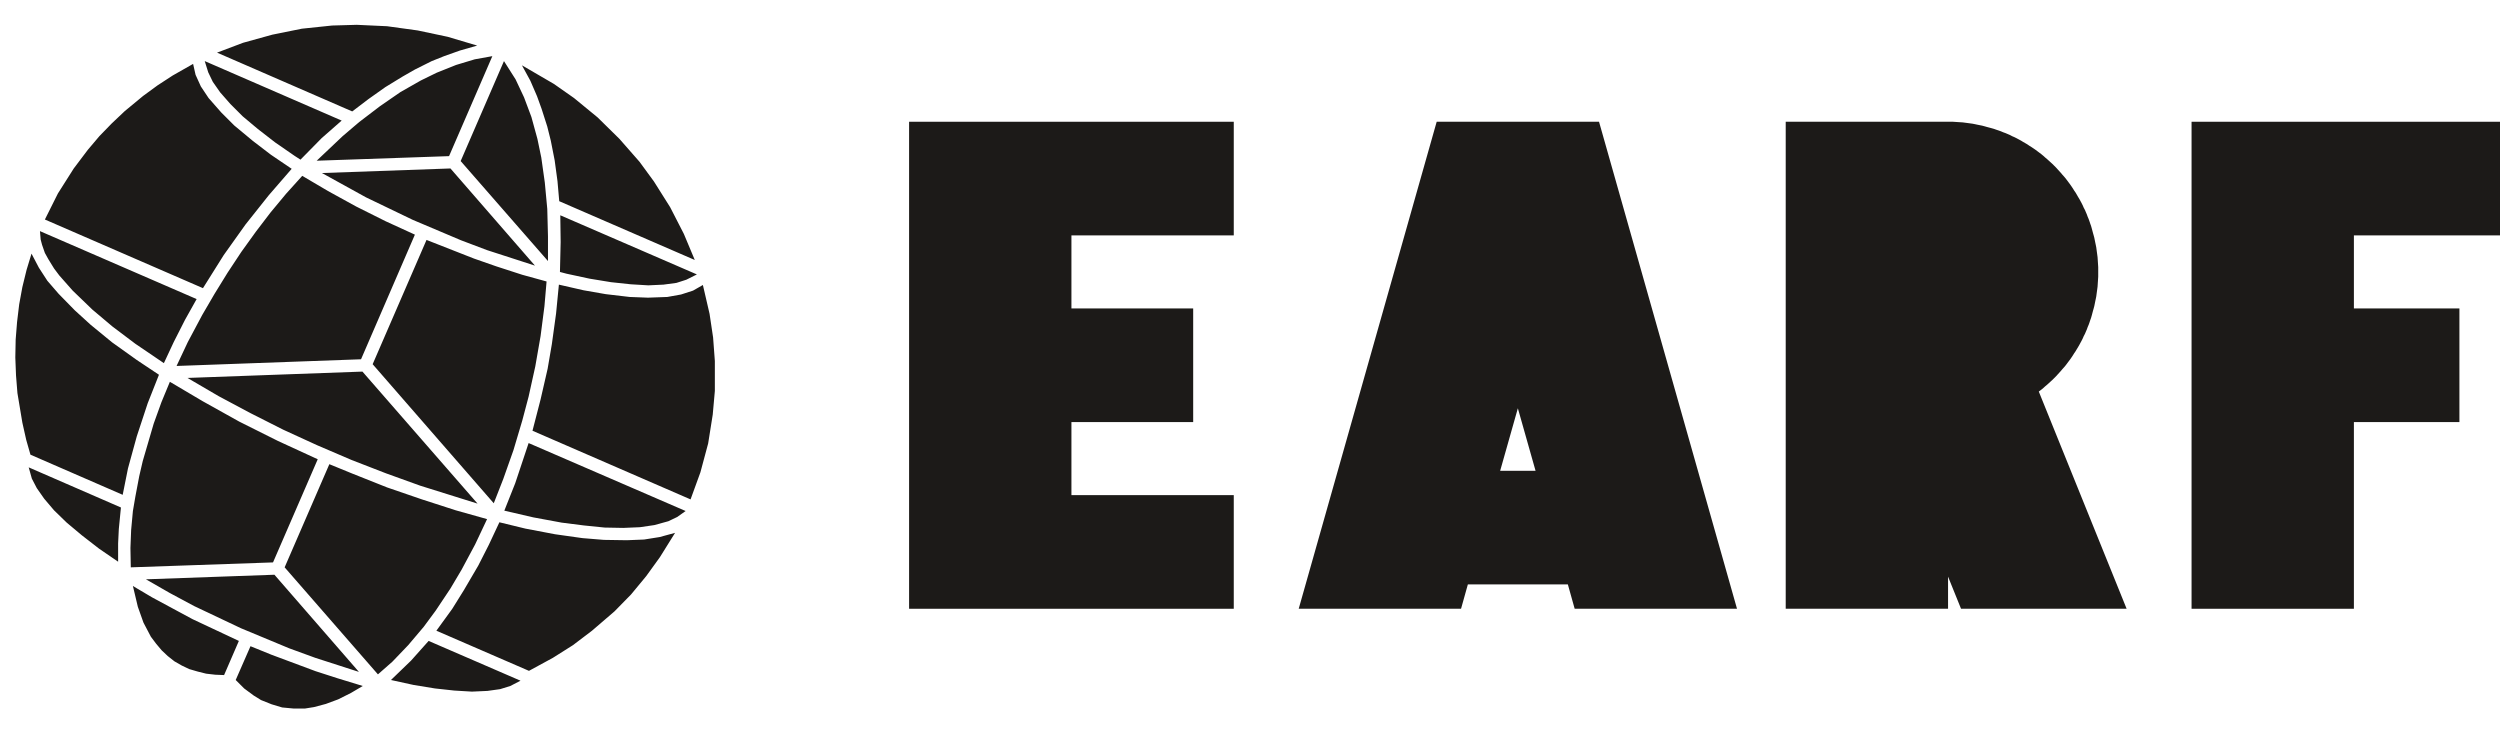
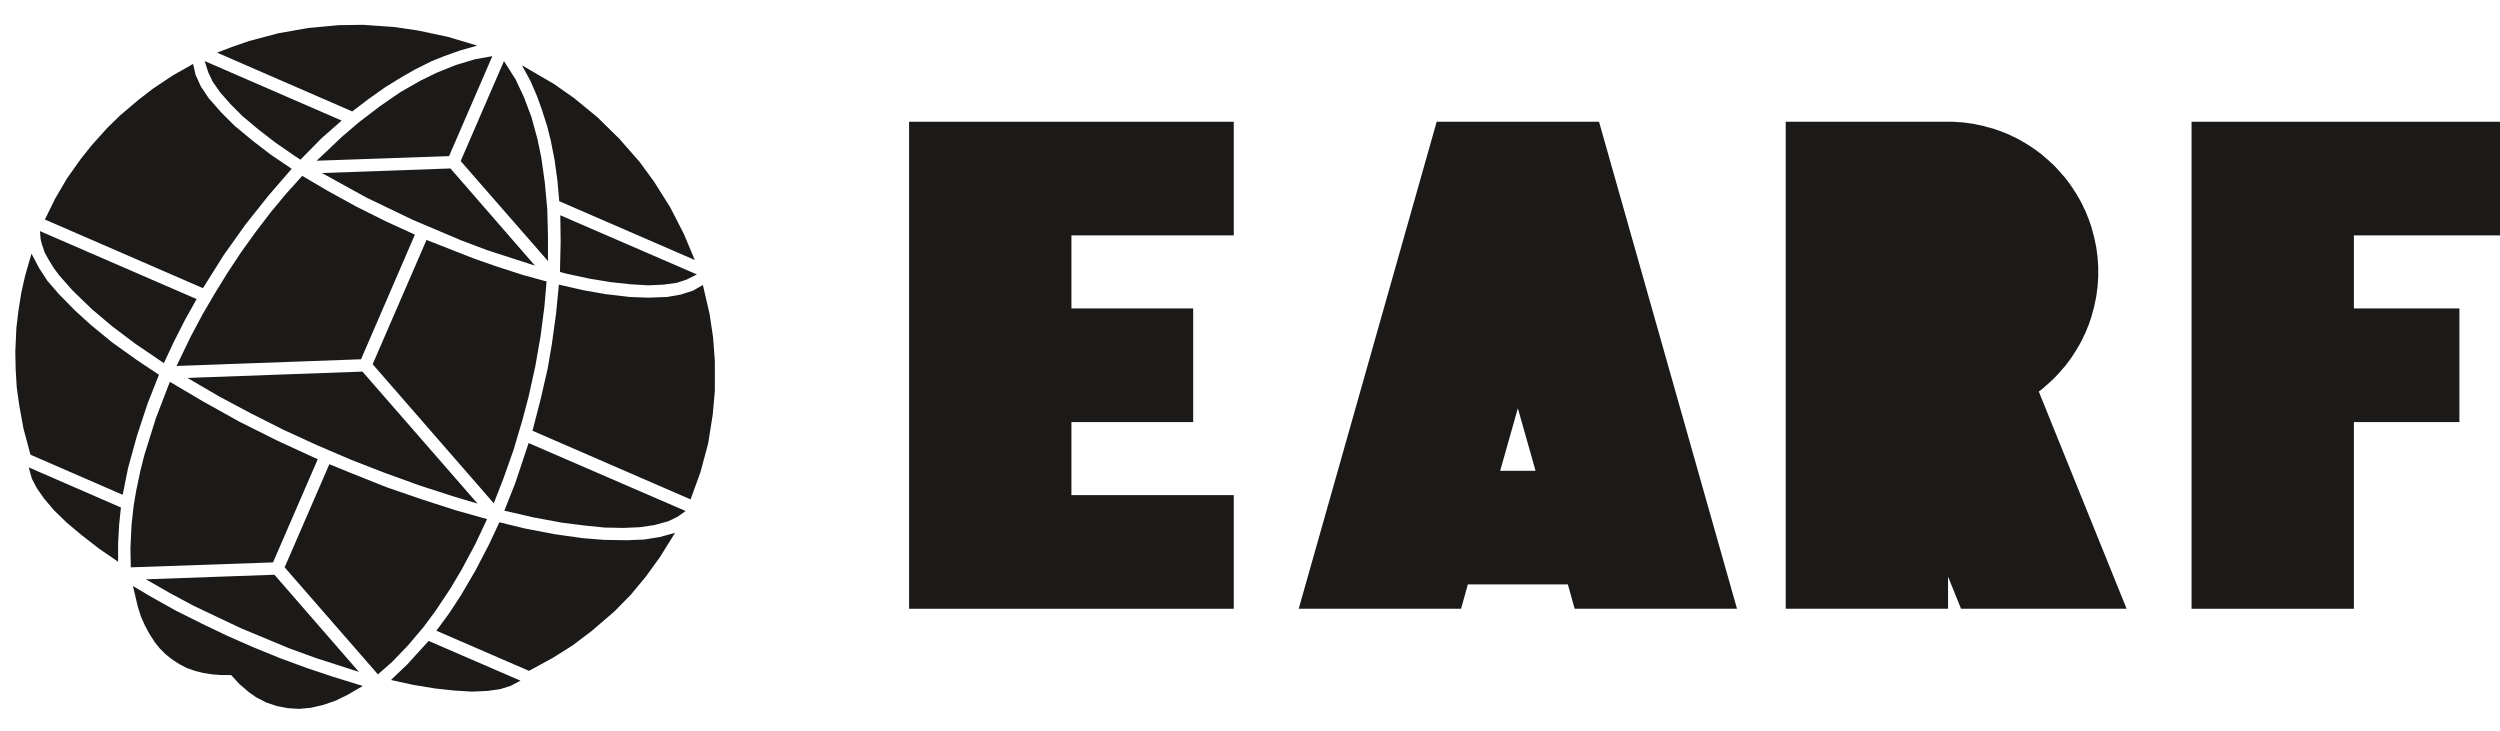
<svg xmlns="http://www.w3.org/2000/svg" viewBox="0 0 1540 450" role="img" aria-label="EARF">
  <g transform="translate(225 225) scale(216.8675)">
-     <path d="M-0.267 0.822L-0.141 0.869L-0.079 0.889L-0.007 0.911L-0.041 0.931L-0.077 0.949L-0.112 0.962L-0.146 0.971L-0.171 0.975L-0.204 0.975L-0.236 0.972L-0.266 0.963L-0.296 0.951L-0.317 0.938L-0.344 0.918L-0.368 0.894L-0.326 0.798L-0.267 0.822Z M-0.606 0.659L-0.491 0.721L-0.359 0.783L-0.401 0.880L-0.426 0.879L-0.452 0.876L-0.476 0.870L-0.500 0.863L-0.521 0.853L-0.542 0.841L-0.561 0.826L-0.578 0.810L-0.594 0.791L-0.609 0.771L-0.630 0.731L-0.646 0.686L-0.660 0.627L-0.606 0.659Z M-0.018 0.871L-0.142 0.831L-0.216 0.804L-0.353 0.747L-0.486 0.684L-0.555 0.647L-0.623 0.608L-0.258 0.595L-0.018 0.871Z M-0.700 0.465L-0.702 0.506L-0.702 0.558L-0.756 0.521L-0.805 0.483L-0.848 0.447L-0.884 0.412L-0.912 0.379L-0.933 0.349L-0.947 0.322L-0.956 0.290L-0.694 0.404L-0.700 0.465Z M-0.665 0.468L-0.660 0.414L-0.653 0.373L-0.642 0.315L-0.632 0.272L-0.601 0.166L-0.579 0.105L-0.555 0.047L-0.462 0.102L-0.358 0.160L-0.248 0.215L-0.135 0.267L-0.262 0.560L-0.666 0.574L-0.667 0.519L-0.665 0.468Z M0.319 0.393L0.156 0.342L0.059 0.307L-0.039 0.269L-0.137 0.227L-0.233 0.183L-0.326 0.136L-0.416 0.088L-0.505 0.036L-0.008 0.018L0.319 0.393Z M-0.988 0.079L-0.992 0.029L-0.994 -0.022L-0.993 -0.073L-0.989 -0.123L-0.983 -0.173L-0.974 -0.222L-0.962 -0.271L-0.948 -0.317L-0.927 -0.277L-0.903 -0.240L-0.871 -0.203L-0.825 -0.156L-0.780 -0.115L-0.719 -0.065L-0.649 -0.015L-0.586 0.027L-0.618 0.108L-0.649 0.202L-0.674 0.293L-0.689 0.368L-0.951 0.254L-0.963 0.212L-0.974 0.163L-0.988 0.079Z M-0.512 -0.129L-0.544 -0.066L-0.572 -0.006L-0.653 -0.061L-0.718 -0.110L-0.775 -0.158L-0.831 -0.212L-0.869 -0.255L-0.884 -0.275L-0.900 -0.301L-0.910 -0.319L-0.918 -0.342L-0.922 -0.357L-0.924 -0.381L-0.479 -0.188L-0.512 -0.129Z M-0.504 -0.066L-0.463 -0.143L-0.428 -0.203L-0.391 -0.263L-0.352 -0.322L-0.311 -0.379L-0.269 -0.434L-0.225 -0.487L-0.179 -0.538L-0.106 -0.495L-0.026 -0.451L0.058 -0.409L0.141 -0.371L-0.012 -0.017L-0.536 0.002L-0.504 -0.066Z M-0.828 -0.559L-0.788 -0.612L-0.755 -0.651L-0.720 -0.687L-0.683 -0.722L-0.631 -0.765L-0.590 -0.795L-0.547 -0.823L-0.489 -0.856L-0.482 -0.825L-0.467 -0.792L-0.445 -0.759L-0.409 -0.718L-0.372 -0.681L-0.319 -0.637L-0.268 -0.598L-0.209 -0.558L-0.274 -0.483L-0.340 -0.400L-0.402 -0.313L-0.461 -0.219L-0.910 -0.414L-0.873 -0.488L-0.828 -0.559Z M-0.124 -0.645L-0.184 -0.584L-0.201 -0.595L-0.256 -0.633L-0.305 -0.671L-0.348 -0.707L-0.383 -0.742L-0.412 -0.775L-0.433 -0.805L-0.446 -0.832L-0.456 -0.864L-0.067 -0.695L-0.124 -0.645Z M-0.347 -0.916L-0.264 -0.939L-0.180 -0.956L-0.094 -0.965L-0.024 -0.967L0.062 -0.963L0.149 -0.951L0.234 -0.933L0.318 -0.908L0.269 -0.894L0.224 -0.878L0.189 -0.864L0.141 -0.840L0.106 -0.820L0.057 -0.790L0.009 -0.756L-0.037 -0.721L-0.421 -0.888L-0.347 -0.916Z M0.130 0.839L0.180 0.783L0.441 0.896L0.412 0.911L0.383 0.920L0.347 0.925L0.303 0.927L0.253 0.924L0.198 0.918L0.137 0.908L0.073 0.894L0.130 0.839Z M0.247 0.692L0.280 0.639L0.321 0.569L0.351 0.510L0.381 0.446L0.455 0.464L0.539 0.480L0.617 0.491L0.678 0.496L0.743 0.497L0.792 0.495L0.836 0.488L0.880 0.476L0.837 0.545L0.798 0.599L0.755 0.651L0.708 0.699L0.644 0.754L0.590 0.795L0.533 0.831L0.465 0.868L0.202 0.754L0.247 0.692Z M-0.036 0.308L0.062 0.347L0.161 0.381L0.257 0.412L0.346 0.437L0.312 0.509L0.274 0.580L0.242 0.634L0.200 0.697L0.166 0.743L0.122 0.795L0.077 0.842L0.036 0.878L-0.229 0.574L-0.102 0.281L-0.036 0.308Z M0.426 0.335L0.464 0.221L0.910 0.414L0.886 0.431L0.861 0.443L0.821 0.454L0.780 0.460L0.733 0.462L0.680 0.461L0.621 0.455L0.558 0.447L0.477 0.432L0.395 0.413L0.426 0.335Z M0.498 0.097L0.518 0.010L0.530 -0.060L0.542 -0.147L0.550 -0.229L0.620 -0.213L0.683 -0.202L0.751 -0.194L0.803 -0.192L0.858 -0.194L0.897 -0.201L0.931 -0.212L0.959 -0.228L0.978 -0.146L0.988 -0.079L0.993 -0.012L0.993 0.073L0.987 0.140L0.974 0.222L0.952 0.304L0.924 0.381L0.475 0.186L0.498 0.097Z M0.174 -0.356L0.309 -0.303L0.372 -0.281L0.446 -0.257L0.515 -0.238L0.509 -0.168L0.498 -0.083L0.483 0.003L0.464 0.089L0.446 0.157L0.421 0.241L0.392 0.323L0.365 0.392L0.021 -0.003L0.174 -0.356Z M0.555 -0.350L0.554 -0.426L0.942 -0.258L0.912 -0.243L0.884 -0.234L0.847 -0.229L0.804 -0.227L0.754 -0.230L0.698 -0.236L0.637 -0.246L0.572 -0.260L0.553 -0.265L0.555 -0.350Z M0.482 -0.283L0.346 -0.327L0.272 -0.355L0.135 -0.413L0.002 -0.477L-0.123 -0.546L0.242 -0.559L0.482 -0.283Z M0.536 -0.799L0.593 -0.759L0.660 -0.704L0.722 -0.643L0.779 -0.578L0.820 -0.522L0.866 -0.449L0.905 -0.373L0.936 -0.299L0.551 -0.466L0.546 -0.523L0.538 -0.582L0.527 -0.638L0.517 -0.678L0.501 -0.728L0.488 -0.764L0.469 -0.808L0.445 -0.852L0.536 -0.799Z M0.427 -0.812L0.451 -0.761L0.472 -0.705L0.489 -0.643L0.500 -0.590L0.510 -0.519L0.517 -0.444L0.519 -0.366L0.519 -0.296L0.271 -0.580L0.394 -0.864L0.427 -0.812Z M-0.064 -0.651L-0.017 -0.691L0.042 -0.736L0.100 -0.776L0.158 -0.809L0.203 -0.831L0.258 -0.853L0.311 -0.869L0.361 -0.878L0.238 -0.594L-0.138 -0.581L-0.064 -0.651Z" fill="#1C1A18" fill-rule="evenodd" />
+     <path d="M-0.606 0.659L-0.538 0.697L-0.466 0.733L-0.393 0.768L-0.318 0.801L-0.242 0.832L-0.166 0.860L-0.091 0.885L-0.007 0.911L-0.050 0.936L-0.085 0.953L-0.120 0.965L-0.155 0.973L-0.188 0.976L-0.220 0.974L-0.251 0.968L-0.281 0.958L-0.310 0.943L-0.330 0.929L-0.357 0.906L-0.381 0.880L-0.408 0.880L-0.435 0.878L-0.460 0.874L-0.484 0.868L-0.507 0.860L-0.528 0.849L-0.548 0.836L-0.567 0.821L-0.584 0.804L-0.599 0.785L-0.613 0.763L-0.626 0.739L-0.637 0.714L-0.646 0.686L-0.660 0.627L-0.606 0.659Z M-0.018 0.871L-0.142 0.831L-0.216 0.804L-0.353 0.747L-0.486 0.684L-0.555 0.647L-0.623 0.608L-0.258 0.595L-0.018 0.871Z M-0.699 0.452L-0.702 0.506L-0.702 0.558L-0.756 0.521L-0.805 0.483L-0.848 0.447L-0.884 0.412L-0.912 0.379L-0.933 0.349L-0.947 0.322L-0.956 0.290L-0.694 0.404L-0.699 0.452Z M-0.664 0.455L-0.658 0.400L-0.651 0.358L-0.639 0.301L-0.628 0.257L-0.595 0.151L-0.555 0.047L-0.462 0.102L-0.358 0.160L-0.248 0.215L-0.135 0.267L-0.262 0.560L-0.666 0.574L-0.667 0.519L-0.664 0.455Z M0.252 0.373L0.156 0.342L0.059 0.307L-0.039 0.269L-0.137 0.227L-0.233 0.183L-0.326 0.136L-0.416 0.088L-0.505 0.036L-0.008 0.018L0.319 0.393L0.252 0.373Z M-0.983 0.113L-0.990 0.062L-0.993 0.012L-0.994 -0.039L-0.991 -0.106L-0.985 -0.156L-0.977 -0.206L-0.966 -0.255L-0.948 -0.317L-0.927 -0.277L-0.903 -0.240L-0.871 -0.203L-0.825 -0.156L-0.780 -0.115L-0.719 -0.065L-0.649 -0.015L-0.586 0.027L-0.618 0.108L-0.649 0.202L-0.674 0.293L-0.689 0.368L-0.951 0.254L-0.971 0.179L-0.983 0.113Z M-0.512 -0.129L-0.544 -0.066L-0.572 -0.006L-0.653 -0.061L-0.718 -0.110L-0.775 -0.158L-0.831 -0.212L-0.869 -0.255L-0.884 -0.275L-0.900 -0.301L-0.910 -0.319L-0.918 -0.342L-0.922 -0.357L-0.924 -0.381L-0.479 -0.188L-0.512 -0.129Z M-0.496 -0.081L-0.463 -0.143L-0.428 -0.203L-0.391 -0.263L-0.352 -0.322L-0.311 -0.379L-0.269 -0.434L-0.225 -0.487L-0.179 -0.538L-0.106 -0.495L-0.026 -0.451L0.058 -0.409L0.141 -0.371L-0.012 -0.017L-0.536 0.002L-0.496 -0.081Z M-0.847 -0.531L-0.808 -0.586L-0.777 -0.625L-0.732 -0.675L-0.696 -0.710L-0.644 -0.754L-0.604 -0.785L-0.547 -0.823L-0.489 -0.856L-0.482 -0.825L-0.467 -0.792L-0.445 -0.759L-0.409 -0.718L-0.372 -0.681L-0.319 -0.637L-0.268 -0.598L-0.209 -0.558L-0.274 -0.483L-0.340 -0.400L-0.402 -0.313L-0.461 -0.219L-0.910 -0.414L-0.881 -0.473L-0.847 -0.531Z M-0.124 -0.645L-0.184 -0.584L-0.201 -0.595L-0.256 -0.633L-0.305 -0.671L-0.348 -0.707L-0.383 -0.742L-0.412 -0.775L-0.433 -0.805L-0.446 -0.832L-0.456 -0.864L-0.067 -0.695L-0.124 -0.645Z M-0.330 -0.921L-0.247 -0.943L-0.162 -0.958L-0.076 -0.966L-0.007 -0.967L0.080 -0.961L0.149 -0.951L0.234 -0.933L0.318 -0.908L0.269 -0.894L0.224 -0.878L0.189 -0.864L0.141 -0.840L0.106 -0.820L0.057 -0.790L0.009 -0.756L-0.037 -0.721L-0.421 -0.888L-0.379 -0.904L-0.330 -0.921Z M0.120 0.849L0.180 0.783L0.441 0.896L0.412 0.911L0.383 0.920L0.347 0.925L0.303 0.927L0.253 0.924L0.198 0.918L0.137 0.908L0.073 0.894L0.120 0.849Z M0.238 0.705L0.272 0.653L0.313 0.583L0.351 0.510L0.381 0.446L0.455 0.464L0.539 0.480L0.617 0.491L0.678 0.496L0.743 0.497L0.792 0.495L0.836 0.488L0.880 0.476L0.837 0.545L0.798 0.599L0.755 0.651L0.708 0.699L0.644 0.754L0.590 0.795L0.533 0.831L0.465 0.868L0.202 0.754L0.238 0.705Z M-0.036 0.308L0.062 0.347L0.161 0.381L0.257 0.412L0.346 0.437L0.312 0.509L0.274 0.580L0.242 0.634L0.200 0.697L0.166 0.743L0.122 0.795L0.077 0.842L0.036 0.878L-0.229 0.574L-0.102 0.281L-0.036 0.308Z M0.426 0.335L0.464 0.221L0.910 0.414L0.886 0.431L0.861 0.443L0.821 0.454L0.780 0.460L0.733 0.462L0.680 0.461L0.621 0.455L0.558 0.447L0.477 0.432L0.395 0.413L0.426 0.335Z M0.498 0.097L0.518 0.010L0.530 -0.060L0.542 -0.147L0.550 -0.229L0.620 -0.213L0.683 -0.202L0.751 -0.194L0.803 -0.192L0.858 -0.194L0.897 -0.201L0.931 -0.212L0.959 -0.228L0.978 -0.146L0.988 -0.079L0.993 -0.012L0.993 0.073L0.987 0.140L0.974 0.222L0.952 0.304L0.924 0.381L0.475 0.186L0.498 0.097Z M0.174 -0.356L0.309 -0.303L0.372 -0.281L0.446 -0.257L0.515 -0.238L0.509 -0.168L0.498 -0.083L0.483 0.003L0.464 0.089L0.446 0.157L0.421 0.241L0.392 0.323L0.365 0.392L0.021 -0.003L0.174 -0.356Z M0.555 -0.350L0.554 -0.426L0.942 -0.258L0.912 -0.243L0.884 -0.234L0.847 -0.229L0.804 -0.227L0.754 -0.230L0.698 -0.236L0.637 -0.246L0.572 -0.260L0.553 -0.265L0.555 -0.350Z M0.482 -0.283L0.346 -0.327L0.272 -0.355L0.135 -0.413L0.002 -0.477L-0.123 -0.546L0.242 -0.559L0.482 -0.283Z M0.536 -0.799L0.593 -0.759L0.660 -0.704L0.722 -0.643L0.779 -0.578L0.820 -0.522L0.866 -0.449L0.905 -0.373L0.936 -0.299L0.551 -0.466L0.546 -0.523L0.538 -0.582L0.527 -0.638L0.517 -0.678L0.501 -0.728L0.488 -0.764L0.469 -0.808L0.445 -0.852L0.536 -0.799Z M0.427 -0.812L0.451 -0.761L0.472 -0.705L0.489 -0.643L0.500 -0.590L0.510 -0.519L0.517 -0.444L0.519 -0.366L0.519 -0.296L0.271 -0.580L0.394 -0.864L0.427 -0.812Z M-0.064 -0.651L-0.017 -0.691L0.042 -0.736L0.100 -0.776L0.158 -0.809L0.203 -0.831L0.258 -0.853L0.311 -0.869L0.361 -0.878L0.238 -0.594L-0.138 -0.581L-0.064 -0.651Z" fill="#1C1A18" fill-rule="evenodd" />
  </g>
  <g transform="translate(560 75)" fill="#1C1A18">
    <path d="M0.0 70.0L0.0 115.0L0.0 185.0L0.0 230.0L0.0 300.0L100.0 300.0L200.0 300.0L200.0 230.0L100.0 230.0L100.0 185.0L175.0 185.0L175.0 115.0L100.0 115.0L100.0 70.0L200.0 70.0L200.0 0.0L100.0 0.0L0.0 0.0L0.0 70.0Z" />
    <path d="M340.0 300.0L344.2 285.0L405.8 285.0L410.0 300.0L510.0 300.0L425.0 0.0L325.0 0.0L240.0 300.0L340.0 300.0Z M375.0 176.5L385.9 215.0L364.1 215.0L375.0 176.5Z" />
    <path d="M732.5 91.0L732.5 89.5L732.4 88.0L732.3 86.5L732.2 84.9L732.1 83.4L731.9 81.9L731.7 80.4L731.5 78.9L731.3 77.4L731.0 75.9L730.7 74.5L730.4 73.0L730.1 71.5L729.7 70.0L729.3 68.6L728.9 67.1L728.5 65.6L728.1 64.2L727.6 62.8L727.1 61.3L726.6 59.9L726.0 58.5L725.5 57.1L724.9 55.7L724.3 54.3L723.6 53.0L723.0 51.6L722.3 50.2L721.6 48.9L720.9 47.6L720.1 46.3L719.3 44.9L718.6 43.7L717.7 42.4L716.9 41.1L716.1 39.9L715.2 38.6L714.3 37.4L713.4 36.2L712.5 35.0L711.5 33.8L710.5 32.7L709.5 31.5L708.5 30.4L707.5 29.3L706.5 28.2L705.4 27.1L704.3 26.0L703.2 25.0L702.1 24.0L701.0 23.0L699.8 22.0L698.7 21.0L697.5 20.0L696.3 19.1L695.1 18.2L693.9 17.3L692.6 16.4L691.4 15.6L690.1 14.8L688.8 13.9L687.6 13.2L686.2 12.4L684.9 11.6L683.6 10.9L682.3 10.2L680.9 9.5L679.5 8.9L678.2 8.2L676.8 7.6L675.4 7.0L674.0 6.5L672.6 5.9L671.2 5.4L669.7 4.9L668.3 4.4L666.9 4.0L665.4 3.6L663.9 3.2L662.5 2.8L661.0 2.4L659.5 2.1L658.0 1.8L656.6 1.5L655.1 1.2L653.6 1.0L652.1 0.8L650.6 0.6L649.1 0.4L647.6 0.3L646.0 0.2L644.5 0.1L643.0 0.0L641.5 0.0L640.0 0.0L540.0 0.0L540.0 300.0L640.0 300.0L640.0 280.2L648.0 300.0L750.0 300.0L695.9 166.2L696.3 165.9L697.5 165.0L698.7 164.0L699.8 163.0L701.0 162.0L702.1 161.0L703.2 160.0L704.3 159.0L705.4 157.9L706.5 156.8L707.5 155.7L708.5 154.6L709.5 153.5L710.5 152.3L711.5 151.2L712.5 150.0L713.4 148.8L714.3 147.6L715.2 146.4L716.1 145.1L716.9 143.9L717.7 142.6L718.6 141.3L719.3 140.1L720.1 138.8L720.9 137.4L721.6 136.1L722.3 134.8L723.0 133.4L723.6 132.0L724.3 130.7L724.9 129.3L725.5 127.9L726.0 126.5L726.6 125.1L727.1 123.7L727.6 122.2L728.1 120.8L728.5 119.4L728.9 117.9L729.3 116.4L729.7 115.0L730.1 113.5L730.4 112.0L730.7 110.5L731.0 109.1L731.3 107.6L731.5 106.1L731.7 104.6L731.9 103.1L732.1 101.6L732.2 100.1L732.3 98.5L732.4 97.0L732.5 95.5L732.5 94.0L732.5 92.5L732.5 91.0Z" />
    <path d="M790.0 0.0L790.0 70.0L790.0 115.0L790.0 185.0L790.0 300.0L890.0 300.0L890.0 185.0L955.0 185.0L955.0 115.0L890.0 115.0L890.0 70.0L980.0 70.0L980.0 0.0L890.0 0.0L790.0 0.0Z" />
  </g>
</svg>
